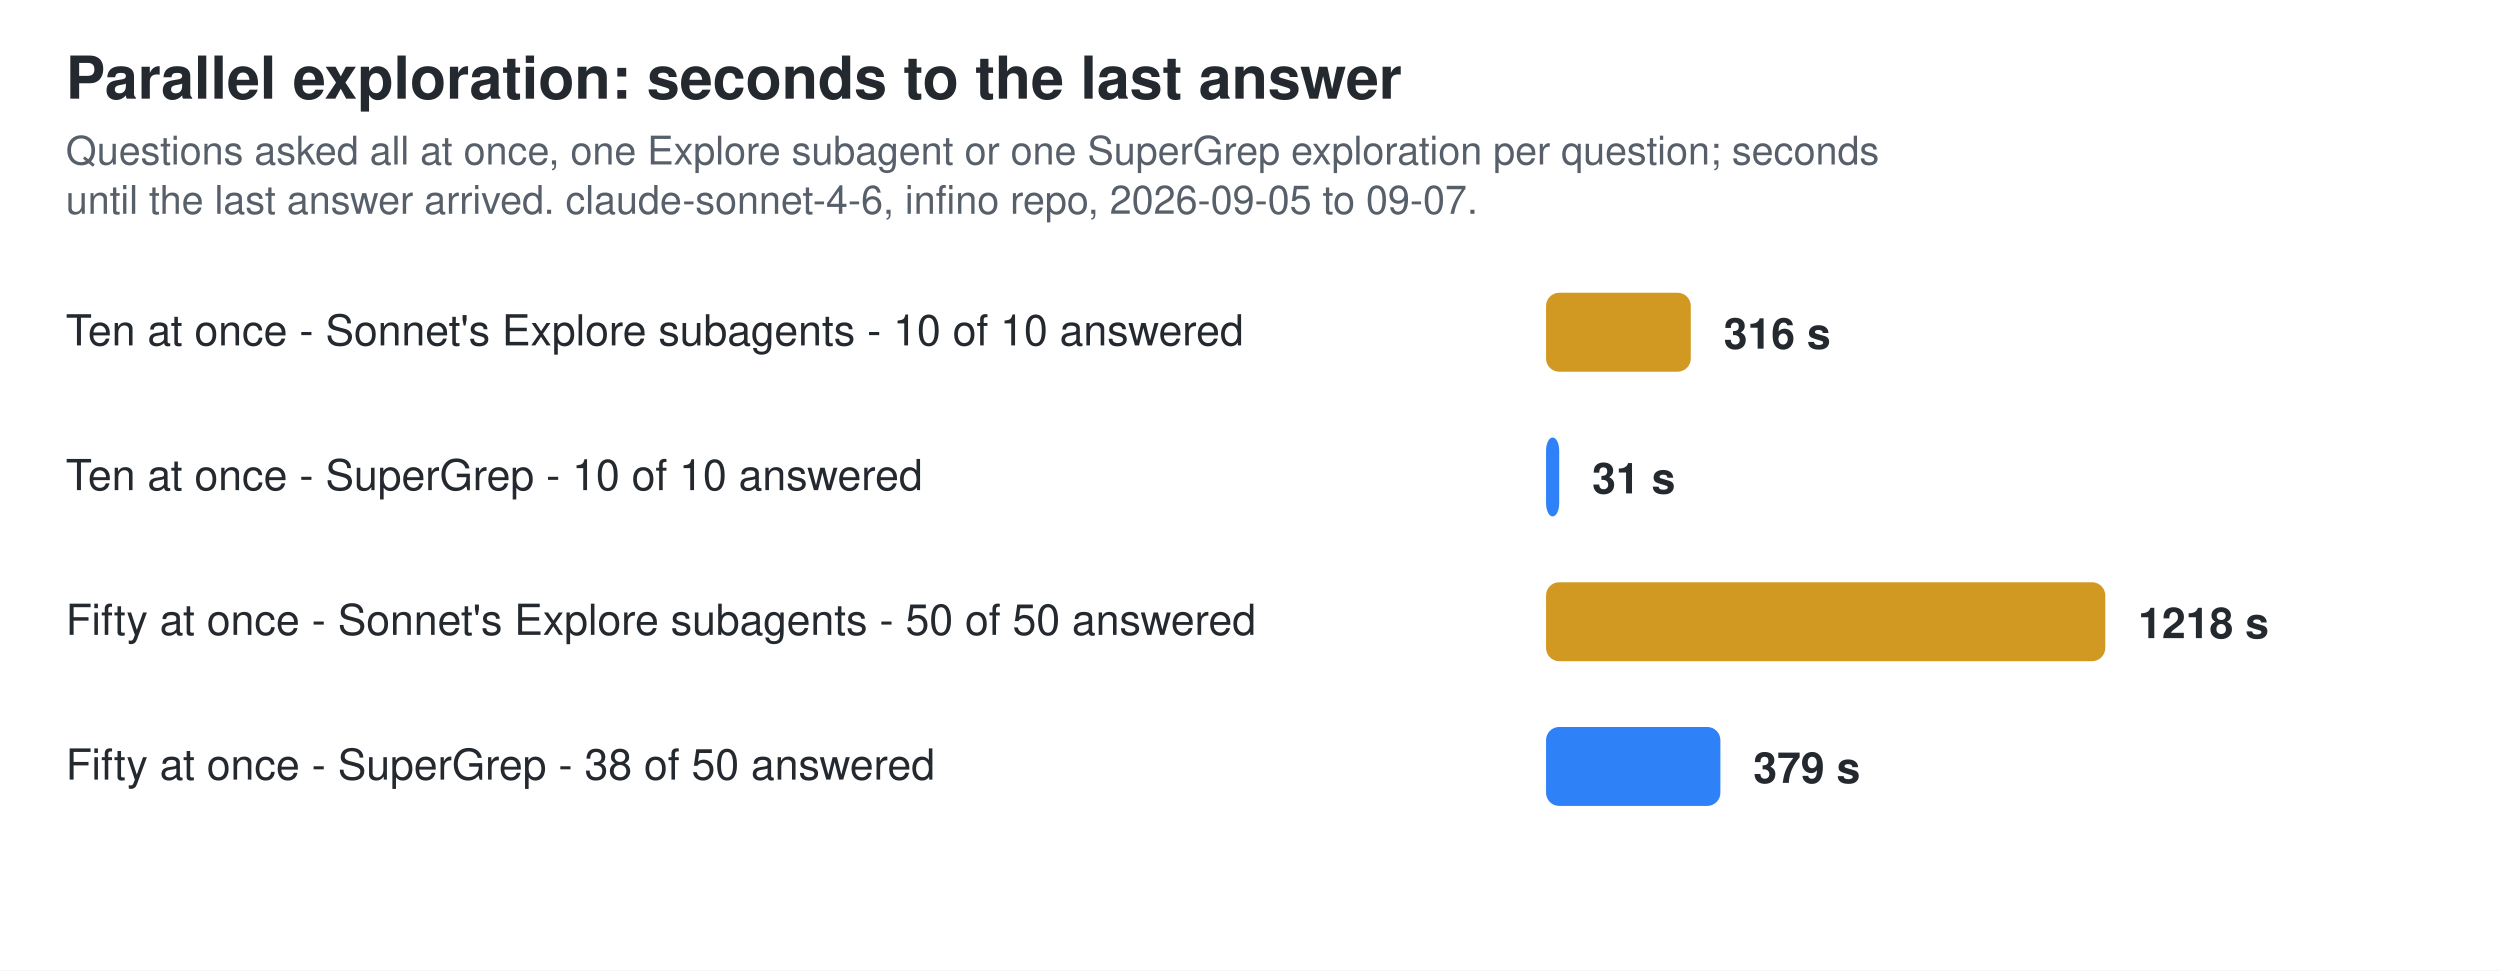
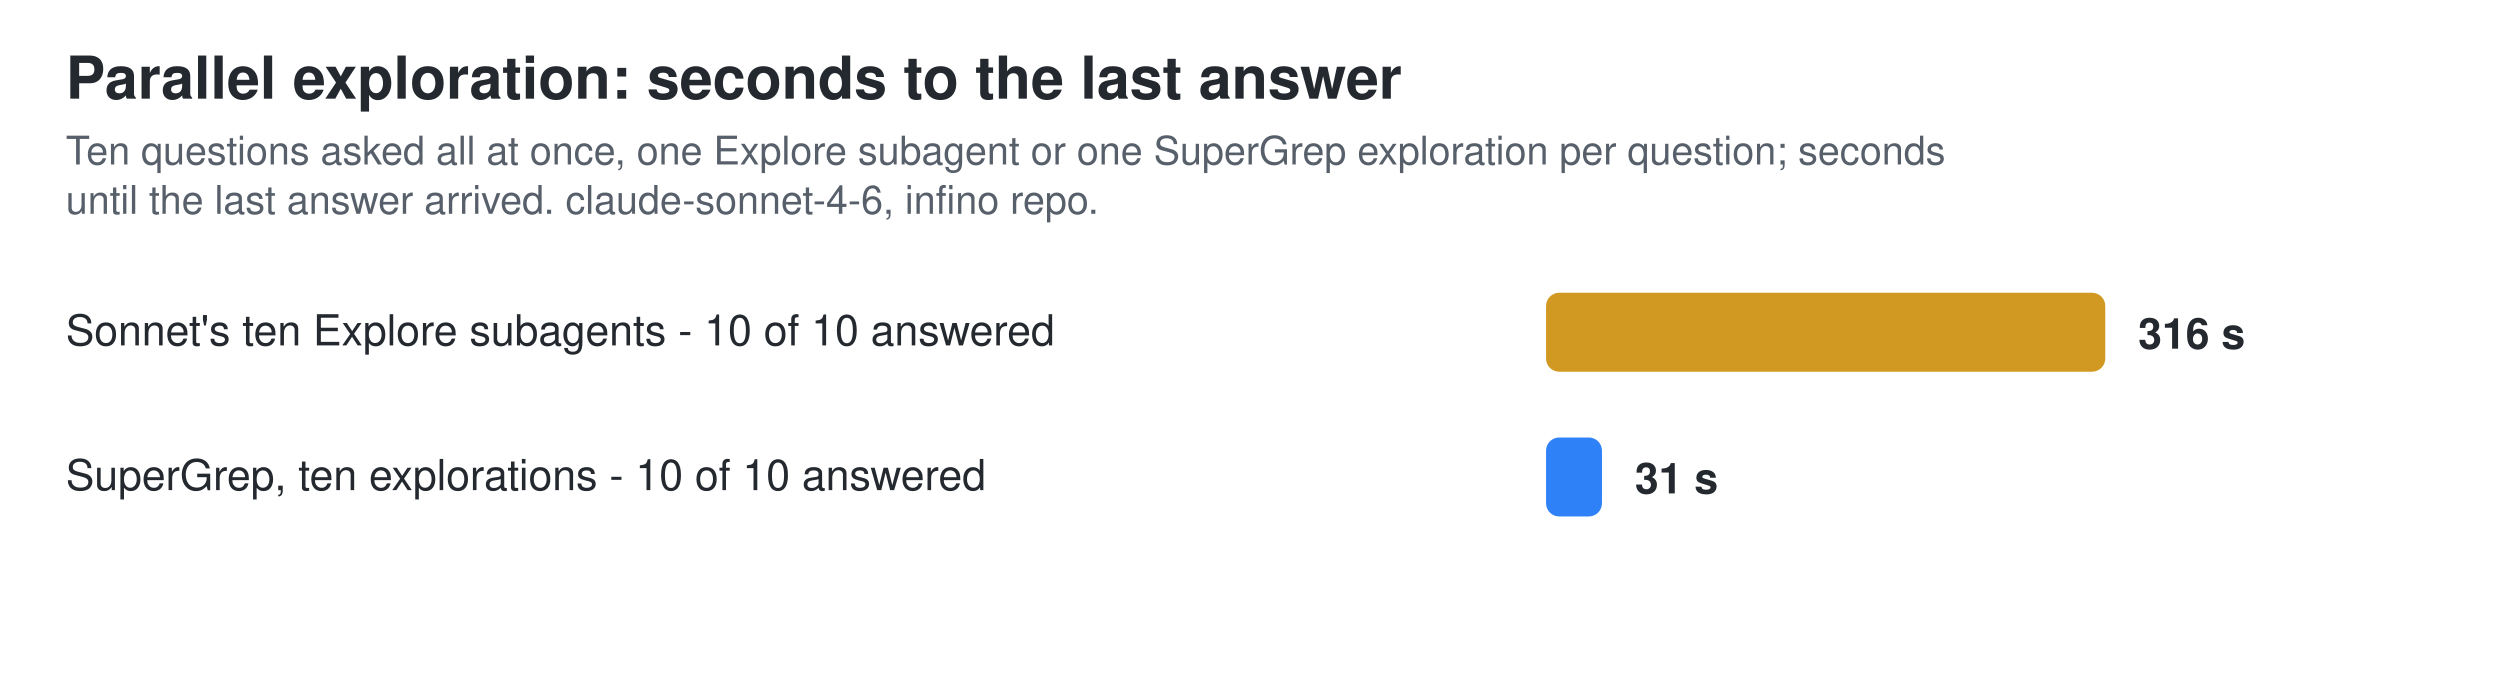
- <svg xmlns="http://www.w3.org/2000/svg" width="760" height="295" viewBox="0 0 760 295" font-family="-apple-system, BlinkMacSystemFont, Segoe UI, Helvetica, Arial, sans-serif">
-   <rect width="760" height="295" fill="#ffffff" />
+ <svg xmlns="http://www.w3.org/2000/svg" width="760" height="207" viewBox="0 0 760 207" font-family="-apple-system, BlinkMacSystemFont, Segoe UI, Helvetica, Arial, sans-serif">
+   <rect width="760" height="207" fill="#ffffff" />
  <text x="20" y="30" fill="#24292f" font-size="18" font-weight="600">Parallel exploration: seconds to the last answer</text>
-   <text x="20" y="50" fill="#57606a" font-size="12">Questions asked all at once, one Explore subagent or one SuperGrep exploration per question; seconds</text>
-   <text x="20" y="65" fill="#57606a" font-size="12">until the last answer arrived. claude-sonnet-4-6, infino repo, 2026-09-05 to 09-07.</text>
-   <text x="20" y="105" fill="#24292f" font-size="13">Ten at once - Sonnet's Explore subagents - 10 of 10 answered</text>
-   <rect x="470" y="89" width="44" height="24" rx="4" fill="#d29922" />
-   <text x="524" y="106" fill="#24292f" font-size="13" font-weight="600">316 s</text>
-   <text x="20" y="149" fill="#24292f" font-size="13">Ten at once - SuperGrep - 10 of 10 answered</text>
-   <rect x="470" y="133" width="4" height="24" rx="4" fill="#2f81f7" />
-   <text x="484" y="150" fill="#24292f" font-size="13" font-weight="600">31 s</text>
-   <text x="20" y="193" fill="#24292f" font-size="13">Fifty at once - Sonnet's Explore subagents - 50 of 50 answered</text>
-   <rect x="470" y="177" width="170" height="24" rx="4" fill="#d29922" />
-   <text x="650" y="194" fill="#24292f" font-size="13" font-weight="600">1218 s</text>
-   <text x="20" y="237" fill="#24292f" font-size="13">Fifty at once - SuperGrep - 38 of 50 answered</text>
-   <rect x="470" y="221" width="53" height="24" rx="4" fill="#2f81f7" />
-   <text x="533" y="238" fill="#24292f" font-size="13" font-weight="600">379 s</text>
+   <text x="20" y="50" fill="#57606a" font-size="12">Ten questions asked all at once, one Explore subagent or one SuperGrep exploration per question; seconds</text>
+   <text x="20" y="65" fill="#57606a" font-size="12">until the last answer arrived. claude-sonnet-4-6, infino repo.</text>
+   <text x="20" y="105" fill="#24292f" font-size="13">Sonnet's ten Explore subagents - 10 of 10 answered</text>
+   <rect x="470" y="89" width="170" height="24" rx="4" fill="#d29922" />
+   <text x="650" y="106" fill="#24292f" font-size="13" font-weight="600">316 s</text>
+   <text x="20" y="149" fill="#24292f" font-size="13">SuperGrep, ten explorations - 10 of 10 answered</text>
+   <rect x="470" y="133" width="17" height="24" rx="4" fill="#2f81f7" />
+   <text x="497" y="150" fill="#24292f" font-size="13" font-weight="600">31 s</text>
</svg>
